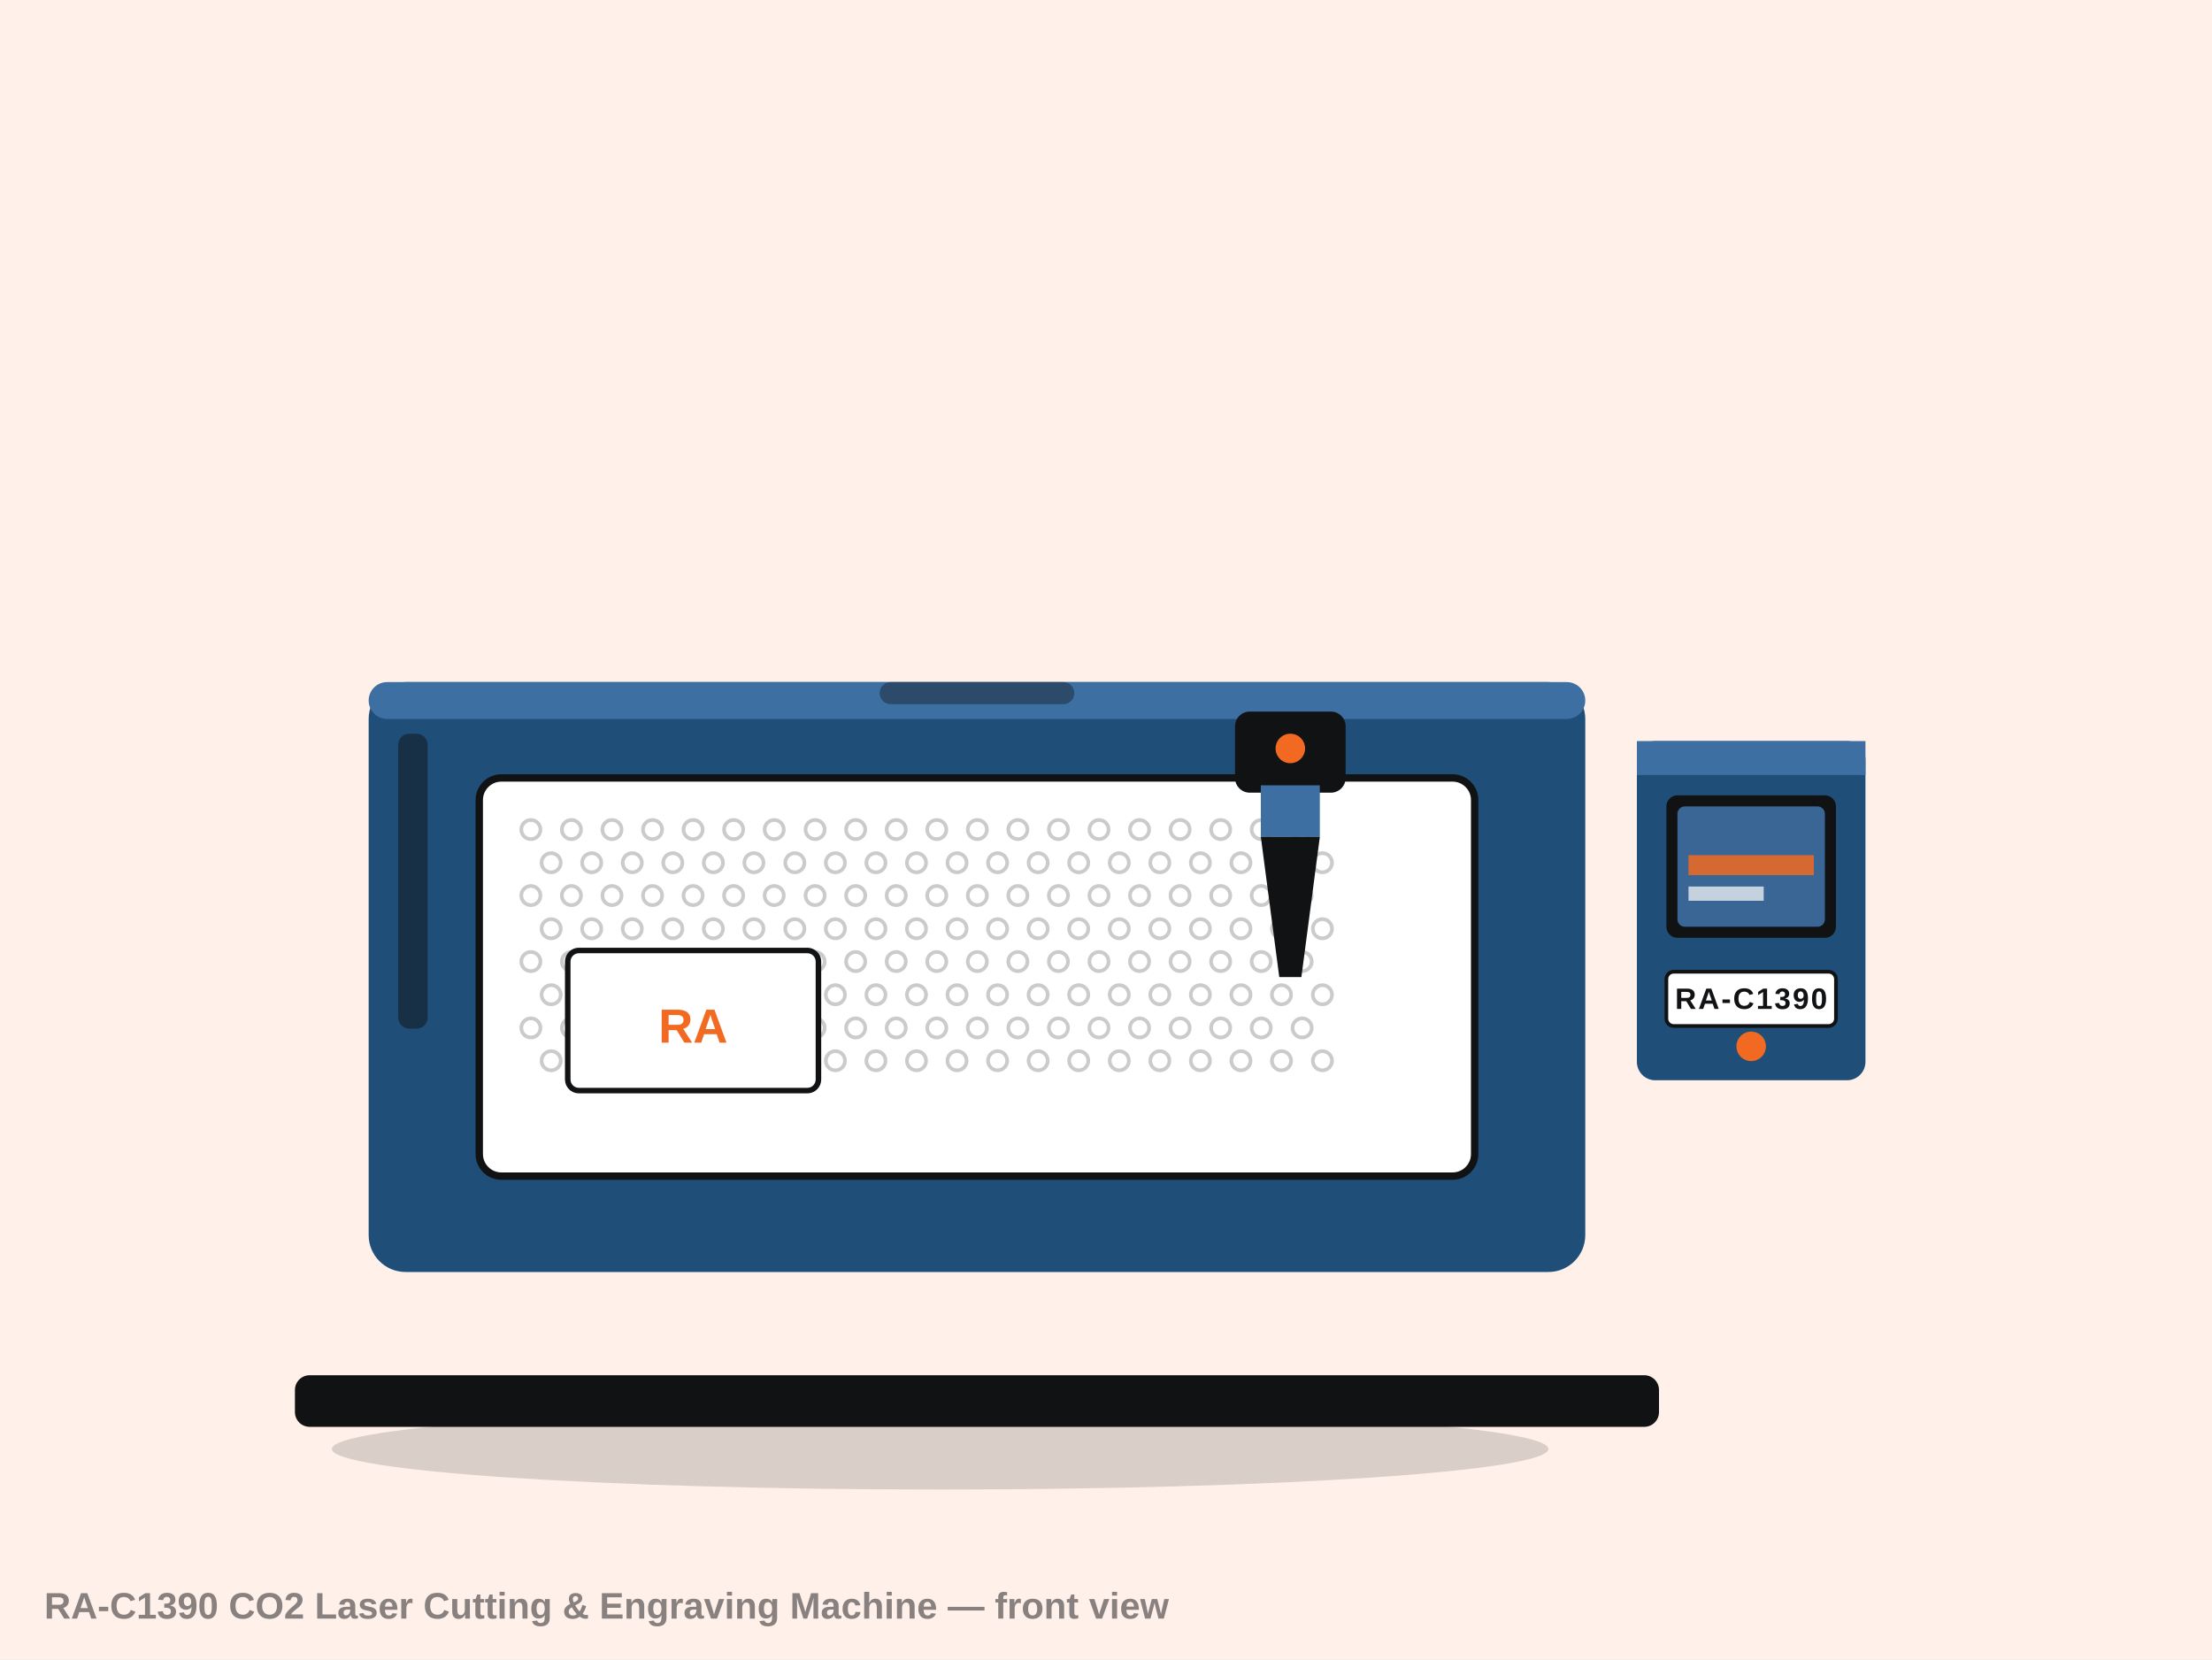
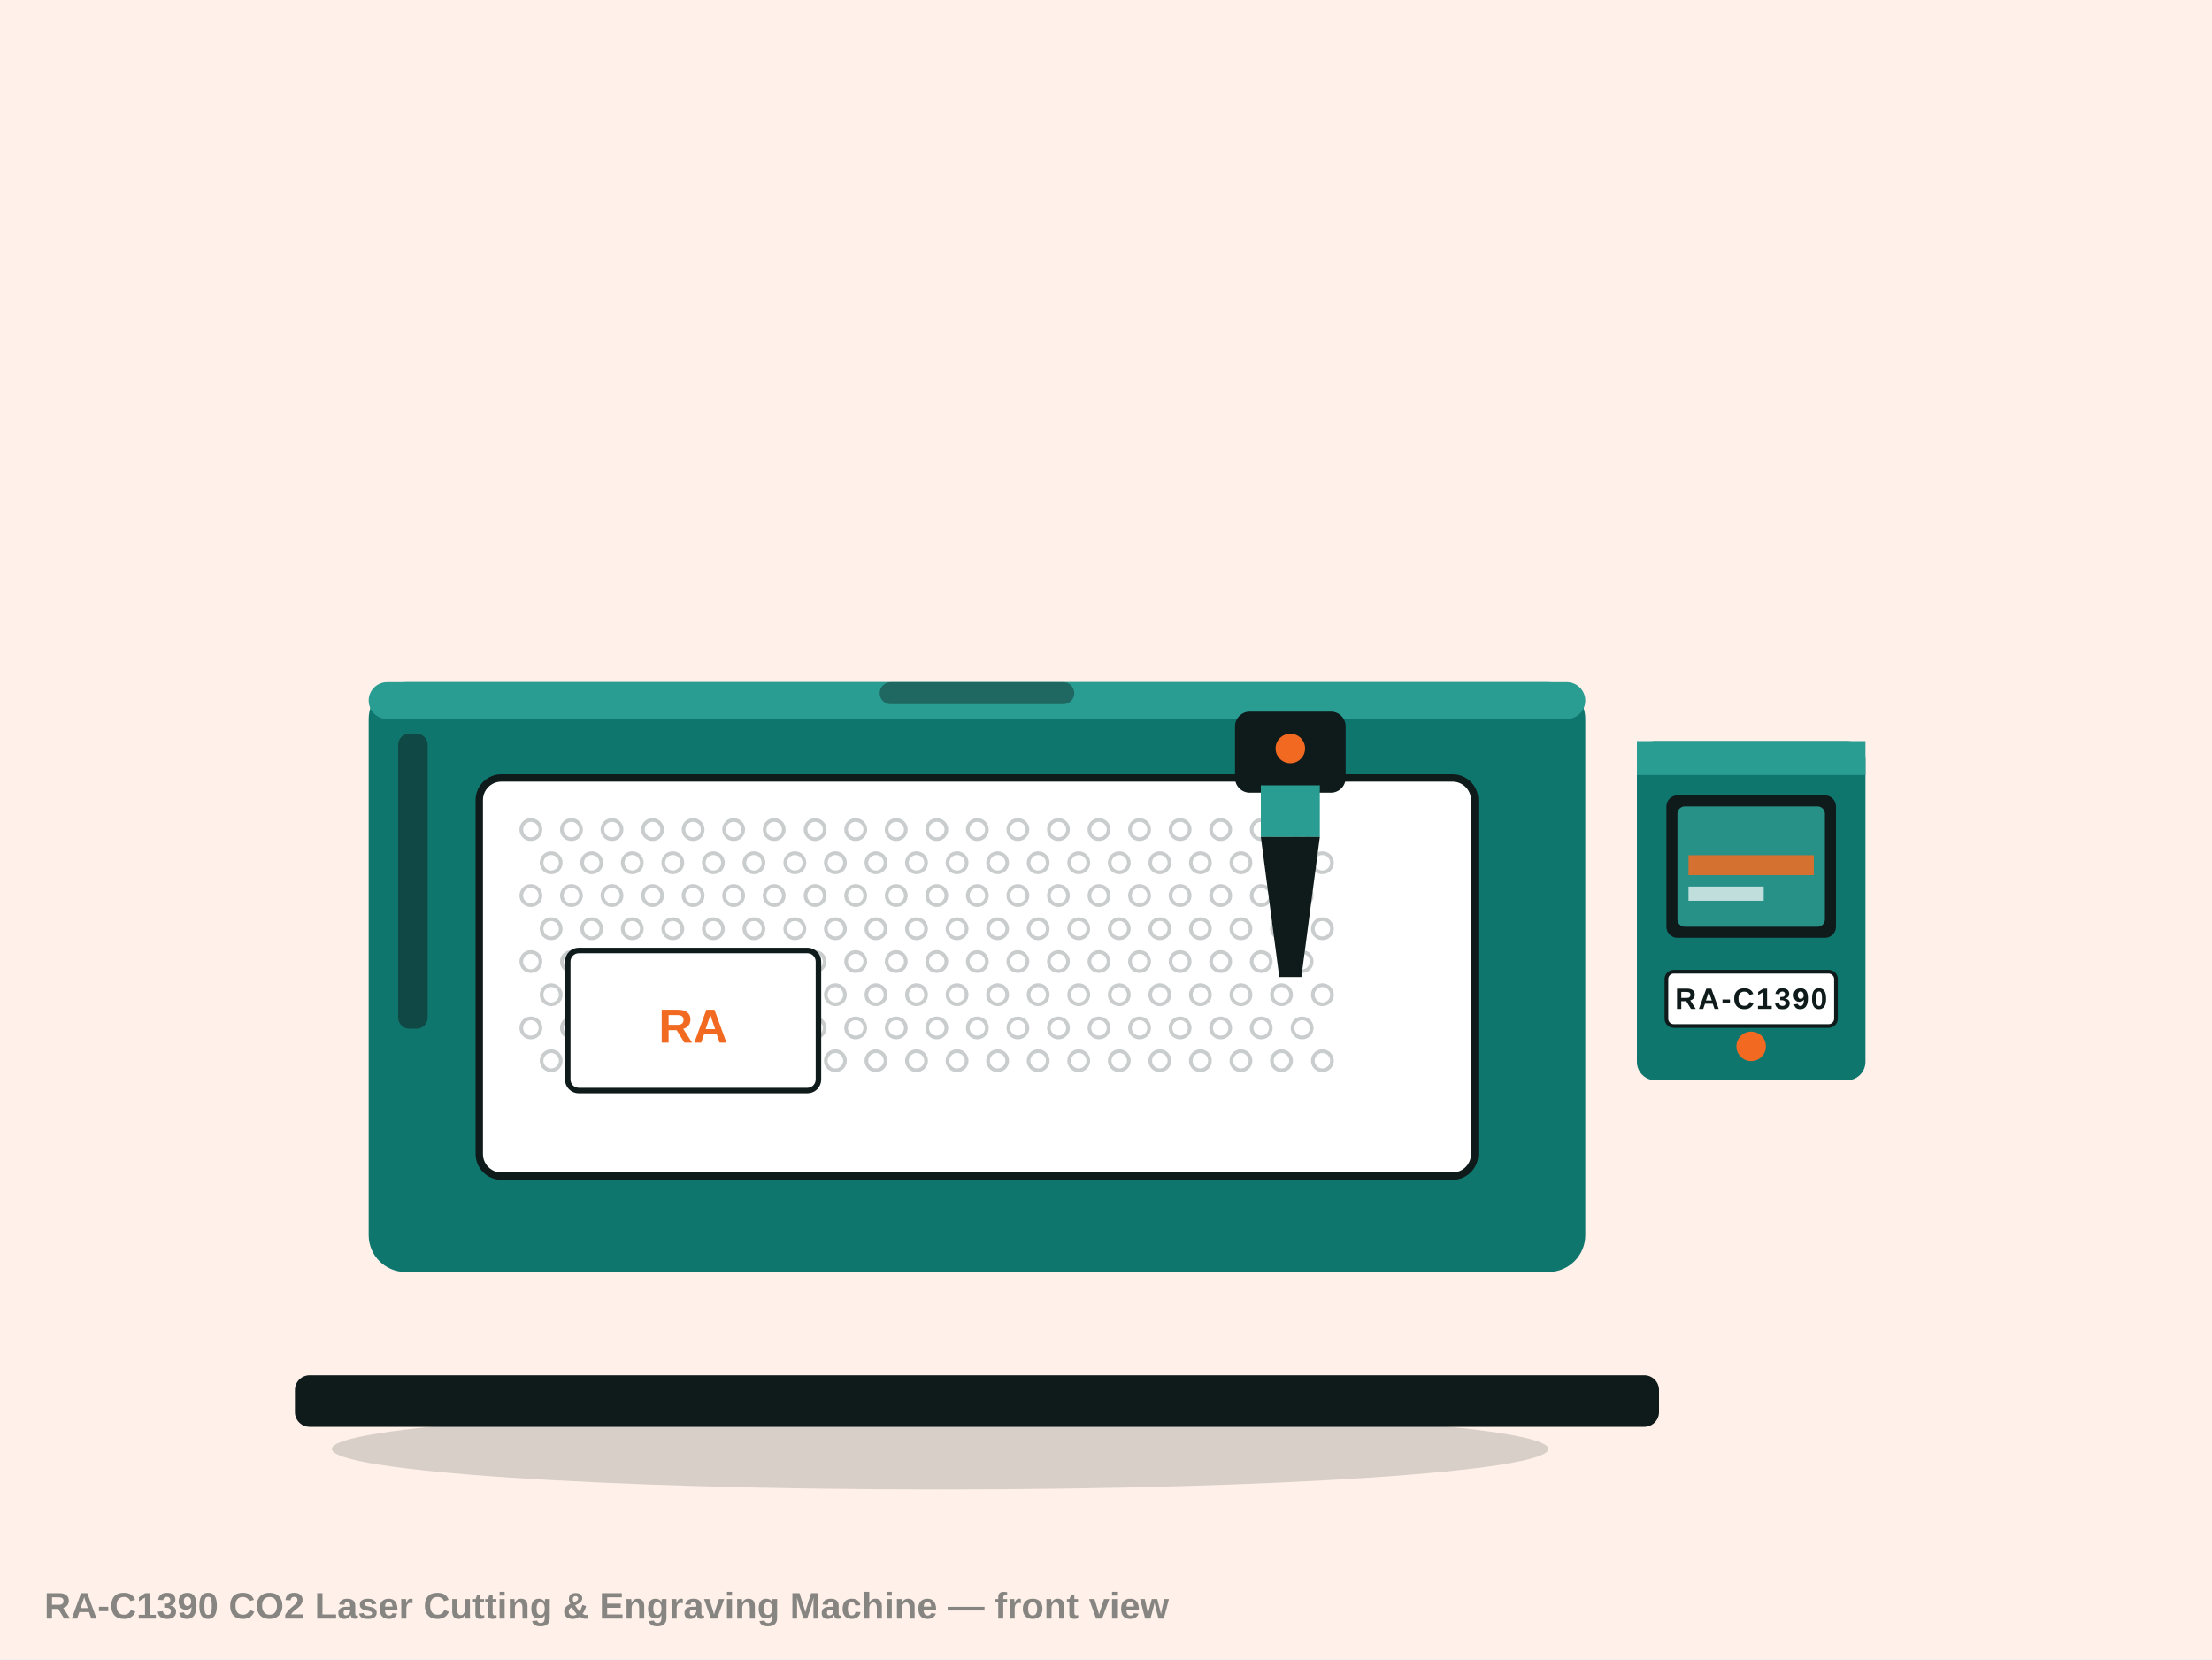
<svg xmlns="http://www.w3.org/2000/svg" width="1200" height="900" viewBox="0 0 1200 900">
  <rect width="1200" height="900" fill="#FFF1EA" />
  <g transform="translate(40.0 230.0) scale(2)">
    <g>
      <g>
-         <ellipse cx="235" cy="278" rx="165" ry="11" fill="#111214" opacity="0.16" />
-         <rect x="60" y="258" width="370" height="14" rx="4" fill="#111214" />
-         <rect x="92" y="272" width="16" height="0" fill="#111214" />
-         <rect x="382" y="272" width="16" height="0" fill="#111214" />
-         <rect x="80" y="70" width="330" height="160" rx="10" fill="#1F4E79" />
-         <rect x="80" y="70" width="330" height="10" rx="5" fill="#3D6FA3" />
-         <rect x="218.6" y="70" width="52.8" height="6" rx="3" fill="#111214" opacity="0.4" />
-         <rect x="110" y="96" width="270" height="108" rx="6" fill="#FFFFFF" stroke="#111214" stroke-width="2" />
-         <circle cx="124.0" cy="110.0" r="2.6" fill="none" stroke="#111214" stroke-width="1" opacity="0.22" />
-         <circle cx="135.0" cy="110.0" r="2.6" fill="none" stroke="#111214" stroke-width="1" opacity="0.22" />
-         <circle cx="146.0" cy="110.0" r="2.6" fill="none" stroke="#111214" stroke-width="1" opacity="0.22" />
-         <circle cx="157.0" cy="110.0" r="2.6" fill="none" stroke="#111214" stroke-width="1" opacity="0.22" />
-         <circle cx="168.0" cy="110.0" r="2.6" fill="none" stroke="#111214" stroke-width="1" opacity="0.22" />
-         <circle cx="179.0" cy="110.0" r="2.6" fill="none" stroke="#111214" stroke-width="1" opacity="0.22" />
-         <circle cx="190.0" cy="110.0" r="2.6" fill="none" stroke="#111214" stroke-width="1" opacity="0.22" />
-         <circle cx="201.1" cy="110.0" r="2.6" fill="none" stroke="#111214" stroke-width="1" opacity="0.22" />
-         <circle cx="212.1" cy="110.0" r="2.6" fill="none" stroke="#111214" stroke-width="1" opacity="0.22" />
-         <circle cx="223.1" cy="110.0" r="2.6" fill="none" stroke="#111214" stroke-width="1" opacity="0.22" />
-         <circle cx="234.1" cy="110.0" r="2.6" fill="none" stroke="#111214" stroke-width="1" opacity="0.22" />
-         <circle cx="245.1" cy="110.0" r="2.6" fill="none" stroke="#111214" stroke-width="1" opacity="0.22" />
-         <circle cx="256.1" cy="110.0" r="2.6" fill="none" stroke="#111214" stroke-width="1" opacity="0.22" />
-         <circle cx="267.1" cy="110.0" r="2.6" fill="none" stroke="#111214" stroke-width="1" opacity="0.22" />
-         <circle cx="278.1" cy="110.0" r="2.6" fill="none" stroke="#111214" stroke-width="1" opacity="0.22" />
-         <circle cx="289.1" cy="110.0" r="2.6" fill="none" stroke="#111214" stroke-width="1" opacity="0.22" />
-         <circle cx="300.1" cy="110.0" r="2.6" fill="none" stroke="#111214" stroke-width="1" opacity="0.22" />
-         <circle cx="311.1" cy="110.0" r="2.6" fill="none" stroke="#111214" stroke-width="1" opacity="0.22" />
-         <circle cx="322.1" cy="110.0" r="2.6" fill="none" stroke="#111214" stroke-width="1" opacity="0.22" />
-         <circle cx="333.2" cy="110.0" r="2.6" fill="none" stroke="#111214" stroke-width="1" opacity="0.22" />
-         <circle cx="129.5" cy="119.0" r="2.6" fill="none" stroke="#111214" stroke-width="1" opacity="0.22" />
-         <circle cx="140.5" cy="119.0" r="2.6" fill="none" stroke="#111214" stroke-width="1" opacity="0.22" />
-         <circle cx="151.5" cy="119.0" r="2.6" fill="none" stroke="#111214" stroke-width="1" opacity="0.22" />
-         <circle cx="162.5" cy="119.0" r="2.6" fill="none" stroke="#111214" stroke-width="1" opacity="0.22" />
-         <circle cx="173.5" cy="119.0" r="2.6" fill="none" stroke="#111214" stroke-width="1" opacity="0.22" />
-         <circle cx="184.5" cy="119.0" r="2.6" fill="none" stroke="#111214" stroke-width="1" opacity="0.22" />
-         <circle cx="195.6" cy="119.0" r="2.6" fill="none" stroke="#111214" stroke-width="1" opacity="0.22" />
-         <circle cx="206.6" cy="119.0" r="2.6" fill="none" stroke="#111214" stroke-width="1" opacity="0.22" />
-         <circle cx="217.6" cy="119.0" r="2.6" fill="none" stroke="#111214" stroke-width="1" opacity="0.22" />
-         <circle cx="228.6" cy="119.0" r="2.6" fill="none" stroke="#111214" stroke-width="1" opacity="0.22" />
-         <circle cx="239.6" cy="119.0" r="2.6" fill="none" stroke="#111214" stroke-width="1" opacity="0.22" />
-         <circle cx="250.6" cy="119.0" r="2.6" fill="none" stroke="#111214" stroke-width="1" opacity="0.22" />
-         <circle cx="261.6" cy="119.0" r="2.6" fill="none" stroke="#111214" stroke-width="1" opacity="0.22" />
-         <circle cx="272.6" cy="119.0" r="2.6" fill="none" stroke="#111214" stroke-width="1" opacity="0.22" />
-         <circle cx="283.6" cy="119.0" r="2.6" fill="none" stroke="#111214" stroke-width="1" opacity="0.22" />
-         <circle cx="294.6" cy="119.0" r="2.6" fill="none" stroke="#111214" stroke-width="1" opacity="0.22" />
-         <circle cx="305.6" cy="119.0" r="2.6" fill="none" stroke="#111214" stroke-width="1" opacity="0.22" />
-         <circle cx="316.6" cy="119.0" r="2.6" fill="none" stroke="#111214" stroke-width="1" opacity="0.22" />
-         <circle cx="327.6" cy="119.0" r="2.6" fill="none" stroke="#111214" stroke-width="1" opacity="0.22" />
-         <circle cx="338.7" cy="119.0" r="2.6" fill="none" stroke="#111214" stroke-width="1" opacity="0.22" />
-         <circle cx="124.0" cy="127.9" r="2.6" fill="none" stroke="#111214" stroke-width="1" opacity="0.22" />
-         <circle cx="135.0" cy="127.9" r="2.6" fill="none" stroke="#111214" stroke-width="1" opacity="0.22" />
-         <circle cx="146.0" cy="127.9" r="2.6" fill="none" stroke="#111214" stroke-width="1" opacity="0.22" />
-         <circle cx="157.0" cy="127.9" r="2.6" fill="none" stroke="#111214" stroke-width="1" opacity="0.22" />
-         <circle cx="168.0" cy="127.9" r="2.6" fill="none" stroke="#111214" stroke-width="1" opacity="0.22" />
-         <circle cx="179.0" cy="127.9" r="2.6" fill="none" stroke="#111214" stroke-width="1" opacity="0.22" />
-         <circle cx="190.0" cy="127.9" r="2.6" fill="none" stroke="#111214" stroke-width="1" opacity="0.22" />
-         <circle cx="201.1" cy="127.9" r="2.6" fill="none" stroke="#111214" stroke-width="1" opacity="0.22" />
-         <circle cx="212.1" cy="127.9" r="2.6" fill="none" stroke="#111214" stroke-width="1" opacity="0.22" />
-         <circle cx="223.1" cy="127.9" r="2.6" fill="none" stroke="#111214" stroke-width="1" opacity="0.22" />
-         <circle cx="234.1" cy="127.9" r="2.6" fill="none" stroke="#111214" stroke-width="1" opacity="0.22" />
-         <circle cx="245.1" cy="127.9" r="2.6" fill="none" stroke="#111214" stroke-width="1" opacity="0.22" />
-         <circle cx="256.1" cy="127.9" r="2.6" fill="none" stroke="#111214" stroke-width="1" opacity="0.22" />
-         <circle cx="267.1" cy="127.9" r="2.6" fill="none" stroke="#111214" stroke-width="1" opacity="0.22" />
-         <circle cx="278.1" cy="127.9" r="2.6" fill="none" stroke="#111214" stroke-width="1" opacity="0.22" />
-         <circle cx="289.1" cy="127.9" r="2.6" fill="none" stroke="#111214" stroke-width="1" opacity="0.22" />
-         <circle cx="300.1" cy="127.9" r="2.6" fill="none" stroke="#111214" stroke-width="1" opacity="0.22" />
-         <circle cx="311.1" cy="127.9" r="2.6" fill="none" stroke="#111214" stroke-width="1" opacity="0.22" />
-         <circle cx="322.1" cy="127.9" r="2.6" fill="none" stroke="#111214" stroke-width="1" opacity="0.22" />
-         <circle cx="333.2" cy="127.9" r="2.6" fill="none" stroke="#111214" stroke-width="1" opacity="0.22" />
-         <circle cx="129.5" cy="136.9" r="2.6" fill="none" stroke="#111214" stroke-width="1" opacity="0.22" />
-         <circle cx="140.5" cy="136.9" r="2.6" fill="none" stroke="#111214" stroke-width="1" opacity="0.22" />
-         <circle cx="151.5" cy="136.9" r="2.6" fill="none" stroke="#111214" stroke-width="1" opacity="0.22" />
-         <circle cx="162.5" cy="136.9" r="2.6" fill="none" stroke="#111214" stroke-width="1" opacity="0.22" />
-         <circle cx="173.5" cy="136.9" r="2.6" fill="none" stroke="#111214" stroke-width="1" opacity="0.22" />
-         <circle cx="184.5" cy="136.9" r="2.6" fill="none" stroke="#111214" stroke-width="1" opacity="0.22" />
-         <circle cx="195.6" cy="136.9" r="2.6" fill="none" stroke="#111214" stroke-width="1" opacity="0.22" />
-         <circle cx="206.6" cy="136.9" r="2.6" fill="none" stroke="#111214" stroke-width="1" opacity="0.22" />
-         <circle cx="217.6" cy="136.9" r="2.6" fill="none" stroke="#111214" stroke-width="1" opacity="0.22" />
-         <circle cx="228.6" cy="136.9" r="2.6" fill="none" stroke="#111214" stroke-width="1" opacity="0.22" />
-         <circle cx="239.6" cy="136.9" r="2.6" fill="none" stroke="#111214" stroke-width="1" opacity="0.22" />
-         <circle cx="250.6" cy="136.9" r="2.6" fill="none" stroke="#111214" stroke-width="1" opacity="0.22" />
-         <circle cx="261.6" cy="136.9" r="2.6" fill="none" stroke="#111214" stroke-width="1" opacity="0.22" />
-         <circle cx="272.6" cy="136.9" r="2.6" fill="none" stroke="#111214" stroke-width="1" opacity="0.22" />
-         <circle cx="283.6" cy="136.9" r="2.6" fill="none" stroke="#111214" stroke-width="1" opacity="0.22" />
-         <circle cx="294.6" cy="136.9" r="2.6" fill="none" stroke="#111214" stroke-width="1" opacity="0.22" />
-         <circle cx="305.6" cy="136.9" r="2.6" fill="none" stroke="#111214" stroke-width="1" opacity="0.22" />
-         <circle cx="316.6" cy="136.9" r="2.6" fill="none" stroke="#111214" stroke-width="1" opacity="0.22" />
-         <circle cx="327.6" cy="136.9" r="2.6" fill="none" stroke="#111214" stroke-width="1" opacity="0.22" />
-         <circle cx="338.7" cy="136.9" r="2.6" fill="none" stroke="#111214" stroke-width="1" opacity="0.22" />
-         <circle cx="124.0" cy="145.8" r="2.6" fill="none" stroke="#111214" stroke-width="1" opacity="0.22" />
-         <circle cx="135.0" cy="145.8" r="2.6" fill="none" stroke="#111214" stroke-width="1" opacity="0.22" />
-         <circle cx="146.0" cy="145.8" r="2.6" fill="none" stroke="#111214" stroke-width="1" opacity="0.22" />
-         <circle cx="157.0" cy="145.8" r="2.6" fill="none" stroke="#111214" stroke-width="1" opacity="0.22" />
-         <circle cx="168.0" cy="145.8" r="2.6" fill="none" stroke="#111214" stroke-width="1" opacity="0.22" />
-         <circle cx="179.0" cy="145.8" r="2.6" fill="none" stroke="#111214" stroke-width="1" opacity="0.22" />
-         <circle cx="190.0" cy="145.8" r="2.6" fill="none" stroke="#111214" stroke-width="1" opacity="0.22" />
-         <circle cx="201.1" cy="145.8" r="2.6" fill="none" stroke="#111214" stroke-width="1" opacity="0.22" />
-         <circle cx="212.1" cy="145.8" r="2.6" fill="none" stroke="#111214" stroke-width="1" opacity="0.22" />
-         <circle cx="223.1" cy="145.8" r="2.6" fill="none" stroke="#111214" stroke-width="1" opacity="0.22" />
-         <circle cx="234.1" cy="145.8" r="2.6" fill="none" stroke="#111214" stroke-width="1" opacity="0.22" />
-         <circle cx="245.1" cy="145.8" r="2.6" fill="none" stroke="#111214" stroke-width="1" opacity="0.22" />
-         <circle cx="256.1" cy="145.8" r="2.6" fill="none" stroke="#111214" stroke-width="1" opacity="0.22" />
-         <circle cx="267.1" cy="145.8" r="2.6" fill="none" stroke="#111214" stroke-width="1" opacity="0.22" />
-         <circle cx="278.1" cy="145.8" r="2.6" fill="none" stroke="#111214" stroke-width="1" opacity="0.22" />
-         <circle cx="289.1" cy="145.8" r="2.6" fill="none" stroke="#111214" stroke-width="1" opacity="0.22" />
-         <circle cx="300.1" cy="145.8" r="2.6" fill="none" stroke="#111214" stroke-width="1" opacity="0.22" />
-         <circle cx="311.1" cy="145.8" r="2.6" fill="none" stroke="#111214" stroke-width="1" opacity="0.22" />
-         <circle cx="322.1" cy="145.8" r="2.6" fill="none" stroke="#111214" stroke-width="1" opacity="0.22" />
-         <circle cx="333.2" cy="145.8" r="2.6" fill="none" stroke="#111214" stroke-width="1" opacity="0.22" />
-         <circle cx="129.5" cy="154.8" r="2.6" fill="none" stroke="#111214" stroke-width="1" opacity="0.22" />
-         <circle cx="140.5" cy="154.8" r="2.6" fill="none" stroke="#111214" stroke-width="1" opacity="0.22" />
-         <circle cx="151.5" cy="154.8" r="2.6" fill="none" stroke="#111214" stroke-width="1" opacity="0.22" />
-         <circle cx="162.5" cy="154.8" r="2.6" fill="none" stroke="#111214" stroke-width="1" opacity="0.22" />
-         <circle cx="173.5" cy="154.8" r="2.6" fill="none" stroke="#111214" stroke-width="1" opacity="0.22" />
-         <circle cx="184.5" cy="154.8" r="2.6" fill="none" stroke="#111214" stroke-width="1" opacity="0.22" />
-         <circle cx="195.6" cy="154.8" r="2.6" fill="none" stroke="#111214" stroke-width="1" opacity="0.22" />
-         <circle cx="206.6" cy="154.8" r="2.6" fill="none" stroke="#111214" stroke-width="1" opacity="0.22" />
-         <circle cx="217.6" cy="154.8" r="2.6" fill="none" stroke="#111214" stroke-width="1" opacity="0.22" />
-         <circle cx="228.6" cy="154.8" r="2.6" fill="none" stroke="#111214" stroke-width="1" opacity="0.22" />
-         <circle cx="239.6" cy="154.8" r="2.6" fill="none" stroke="#111214" stroke-width="1" opacity="0.22" />
-         <circle cx="250.6" cy="154.8" r="2.6" fill="none" stroke="#111214" stroke-width="1" opacity="0.22" />
-         <circle cx="261.6" cy="154.8" r="2.6" fill="none" stroke="#111214" stroke-width="1" opacity="0.22" />
-         <circle cx="272.6" cy="154.8" r="2.6" fill="none" stroke="#111214" stroke-width="1" opacity="0.22" />
-         <circle cx="283.6" cy="154.8" r="2.6" fill="none" stroke="#111214" stroke-width="1" opacity="0.22" />
-         <circle cx="294.6" cy="154.8" r="2.6" fill="none" stroke="#111214" stroke-width="1" opacity="0.22" />
-         <circle cx="305.6" cy="154.8" r="2.6" fill="none" stroke="#111214" stroke-width="1" opacity="0.22" />
-         <circle cx="316.6" cy="154.8" r="2.6" fill="none" stroke="#111214" stroke-width="1" opacity="0.22" />
-         <circle cx="327.6" cy="154.8" r="2.6" fill="none" stroke="#111214" stroke-width="1" opacity="0.22" />
-         <circle cx="338.7" cy="154.8" r="2.6" fill="none" stroke="#111214" stroke-width="1" opacity="0.22" />
-         <circle cx="124.0" cy="163.8" r="2.6" fill="none" stroke="#111214" stroke-width="1" opacity="0.22" />
-         <circle cx="135.0" cy="163.8" r="2.6" fill="none" stroke="#111214" stroke-width="1" opacity="0.22" />
-         <circle cx="146.0" cy="163.8" r="2.6" fill="none" stroke="#111214" stroke-width="1" opacity="0.22" />
-         <circle cx="157.0" cy="163.8" r="2.6" fill="none" stroke="#111214" stroke-width="1" opacity="0.22" />
-         <circle cx="168.0" cy="163.8" r="2.6" fill="none" stroke="#111214" stroke-width="1" opacity="0.22" />
-         <circle cx="179.0" cy="163.8" r="2.6" fill="none" stroke="#111214" stroke-width="1" opacity="0.22" />
-         <circle cx="190.0" cy="163.8" r="2.6" fill="none" stroke="#111214" stroke-width="1" opacity="0.22" />
-         <circle cx="201.1" cy="163.8" r="2.6" fill="none" stroke="#111214" stroke-width="1" opacity="0.22" />
-         <circle cx="212.1" cy="163.8" r="2.6" fill="none" stroke="#111214" stroke-width="1" opacity="0.22" />
-         <circle cx="223.1" cy="163.8" r="2.6" fill="none" stroke="#111214" stroke-width="1" opacity="0.22" />
-         <circle cx="234.1" cy="163.8" r="2.6" fill="none" stroke="#111214" stroke-width="1" opacity="0.22" />
-         <circle cx="245.1" cy="163.8" r="2.6" fill="none" stroke="#111214" stroke-width="1" opacity="0.22" />
-         <circle cx="256.1" cy="163.8" r="2.6" fill="none" stroke="#111214" stroke-width="1" opacity="0.22" />
-         <circle cx="267.1" cy="163.8" r="2.6" fill="none" stroke="#111214" stroke-width="1" opacity="0.22" />
-         <circle cx="278.1" cy="163.8" r="2.6" fill="none" stroke="#111214" stroke-width="1" opacity="0.22" />
-         <circle cx="289.1" cy="163.8" r="2.6" fill="none" stroke="#111214" stroke-width="1" opacity="0.22" />
-         <circle cx="300.1" cy="163.8" r="2.6" fill="none" stroke="#111214" stroke-width="1" opacity="0.22" />
-         <circle cx="311.1" cy="163.8" r="2.6" fill="none" stroke="#111214" stroke-width="1" opacity="0.22" />
-         <circle cx="322.1" cy="163.8" r="2.6" fill="none" stroke="#111214" stroke-width="1" opacity="0.22" />
-         <circle cx="333.2" cy="163.8" r="2.6" fill="none" stroke="#111214" stroke-width="1" opacity="0.22" />
-         <circle cx="129.5" cy="172.7" r="2.6" fill="none" stroke="#111214" stroke-width="1" opacity="0.22" />
-         <circle cx="140.5" cy="172.7" r="2.6" fill="none" stroke="#111214" stroke-width="1" opacity="0.22" />
-         <circle cx="151.5" cy="172.7" r="2.6" fill="none" stroke="#111214" stroke-width="1" opacity="0.22" />
-         <circle cx="162.5" cy="172.7" r="2.6" fill="none" stroke="#111214" stroke-width="1" opacity="0.22" />
-         <circle cx="173.5" cy="172.7" r="2.6" fill="none" stroke="#111214" stroke-width="1" opacity="0.22" />
-         <circle cx="184.5" cy="172.7" r="2.6" fill="none" stroke="#111214" stroke-width="1" opacity="0.22" />
-         <circle cx="195.6" cy="172.7" r="2.6" fill="none" stroke="#111214" stroke-width="1" opacity="0.22" />
-         <circle cx="206.6" cy="172.7" r="2.6" fill="none" stroke="#111214" stroke-width="1" opacity="0.22" />
-         <circle cx="217.6" cy="172.7" r="2.6" fill="none" stroke="#111214" stroke-width="1" opacity="0.22" />
-         <circle cx="228.6" cy="172.7" r="2.6" fill="none" stroke="#111214" stroke-width="1" opacity="0.22" />
-         <circle cx="239.6" cy="172.7" r="2.6" fill="none" stroke="#111214" stroke-width="1" opacity="0.22" />
-         <circle cx="250.6" cy="172.7" r="2.6" fill="none" stroke="#111214" stroke-width="1" opacity="0.22" />
-         <circle cx="261.6" cy="172.7" r="2.6" fill="none" stroke="#111214" stroke-width="1" opacity="0.22" />
-         <circle cx="272.6" cy="172.7" r="2.6" fill="none" stroke="#111214" stroke-width="1" opacity="0.22" />
-         <circle cx="283.6" cy="172.7" r="2.6" fill="none" stroke="#111214" stroke-width="1" opacity="0.22" />
-         <circle cx="294.6" cy="172.7" r="2.6" fill="none" stroke="#111214" stroke-width="1" opacity="0.22" />
-         <circle cx="305.6" cy="172.7" r="2.6" fill="none" stroke="#111214" stroke-width="1" opacity="0.22" />
-         <circle cx="316.6" cy="172.7" r="2.6" fill="none" stroke="#111214" stroke-width="1" opacity="0.22" />
-         <circle cx="327.6" cy="172.7" r="2.6" fill="none" stroke="#111214" stroke-width="1" opacity="0.22" />
-         <circle cx="338.7" cy="172.7" r="2.6" fill="none" stroke="#111214" stroke-width="1" opacity="0.22" />
+         <ellipse cx="235" cy="278" rx="165" ry="11" fill="#0F1A1A" opacity="0.16" />
+         <rect x="60" y="258" width="370" height="14" rx="4" fill="#0F1A1A" />
+         <rect x="92" y="272" width="16" height="0" fill="#0F1A1A" />
+         <rect x="382" y="272" width="16" height="0" fill="#0F1A1A" />
+         <rect x="80" y="70" width="330" height="160" rx="10" fill="#0F766E" />
+         <rect x="80" y="70" width="330" height="10" rx="5" fill="#2A9D93" />
+         <rect x="218.6" y="70" width="52.8" height="6" rx="3" fill="#0F1A1A" opacity="0.4" />
+         <rect x="110" y="96" width="270" height="108" rx="6" fill="#FFFFFF" stroke="#0F1A1A" stroke-width="2" />
+         <circle cx="124.0" cy="110.0" r="2.6" fill="none" stroke="#0F1A1A" stroke-width="1" opacity="0.22" />
+         <circle cx="135.0" cy="110.0" r="2.6" fill="none" stroke="#0F1A1A" stroke-width="1" opacity="0.22" />
+         <circle cx="146.0" cy="110.0" r="2.6" fill="none" stroke="#0F1A1A" stroke-width="1" opacity="0.22" />
+         <circle cx="157.0" cy="110.0" r="2.6" fill="none" stroke="#0F1A1A" stroke-width="1" opacity="0.22" />
+         <circle cx="168.0" cy="110.0" r="2.6" fill="none" stroke="#0F1A1A" stroke-width="1" opacity="0.22" />
+         <circle cx="179.0" cy="110.0" r="2.6" fill="none" stroke="#0F1A1A" stroke-width="1" opacity="0.22" />
+         <circle cx="190.0" cy="110.0" r="2.6" fill="none" stroke="#0F1A1A" stroke-width="1" opacity="0.22" />
+         <circle cx="201.1" cy="110.0" r="2.6" fill="none" stroke="#0F1A1A" stroke-width="1" opacity="0.22" />
+         <circle cx="212.1" cy="110.0" r="2.6" fill="none" stroke="#0F1A1A" stroke-width="1" opacity="0.22" />
+         <circle cx="223.1" cy="110.0" r="2.6" fill="none" stroke="#0F1A1A" stroke-width="1" opacity="0.22" />
+         <circle cx="234.1" cy="110.0" r="2.6" fill="none" stroke="#0F1A1A" stroke-width="1" opacity="0.22" />
+         <circle cx="245.1" cy="110.0" r="2.6" fill="none" stroke="#0F1A1A" stroke-width="1" opacity="0.22" />
+         <circle cx="256.1" cy="110.0" r="2.6" fill="none" stroke="#0F1A1A" stroke-width="1" opacity="0.22" />
+         <circle cx="267.1" cy="110.0" r="2.6" fill="none" stroke="#0F1A1A" stroke-width="1" opacity="0.22" />
+         <circle cx="278.1" cy="110.0" r="2.6" fill="none" stroke="#0F1A1A" stroke-width="1" opacity="0.22" />
+         <circle cx="289.1" cy="110.0" r="2.6" fill="none" stroke="#0F1A1A" stroke-width="1" opacity="0.22" />
+         <circle cx="300.1" cy="110.0" r="2.6" fill="none" stroke="#0F1A1A" stroke-width="1" opacity="0.22" />
+         <circle cx="311.1" cy="110.0" r="2.6" fill="none" stroke="#0F1A1A" stroke-width="1" opacity="0.22" />
+         <circle cx="322.1" cy="110.0" r="2.6" fill="none" stroke="#0F1A1A" stroke-width="1" opacity="0.22" />
+         <circle cx="333.2" cy="110.0" r="2.6" fill="none" stroke="#0F1A1A" stroke-width="1" opacity="0.22" />
+         <circle cx="129.5" cy="119.0" r="2.6" fill="none" stroke="#0F1A1A" stroke-width="1" opacity="0.22" />
+         <circle cx="140.5" cy="119.0" r="2.6" fill="none" stroke="#0F1A1A" stroke-width="1" opacity="0.22" />
+         <circle cx="151.5" cy="119.0" r="2.6" fill="none" stroke="#0F1A1A" stroke-width="1" opacity="0.22" />
+         <circle cx="162.5" cy="119.0" r="2.6" fill="none" stroke="#0F1A1A" stroke-width="1" opacity="0.22" />
+         <circle cx="173.5" cy="119.0" r="2.6" fill="none" stroke="#0F1A1A" stroke-width="1" opacity="0.22" />
+         <circle cx="184.5" cy="119.0" r="2.6" fill="none" stroke="#0F1A1A" stroke-width="1" opacity="0.22" />
+         <circle cx="195.6" cy="119.0" r="2.6" fill="none" stroke="#0F1A1A" stroke-width="1" opacity="0.22" />
+         <circle cx="206.6" cy="119.0" r="2.6" fill="none" stroke="#0F1A1A" stroke-width="1" opacity="0.22" />
+         <circle cx="217.6" cy="119.0" r="2.6" fill="none" stroke="#0F1A1A" stroke-width="1" opacity="0.22" />
+         <circle cx="228.6" cy="119.0" r="2.6" fill="none" stroke="#0F1A1A" stroke-width="1" opacity="0.22" />
+         <circle cx="239.6" cy="119.0" r="2.6" fill="none" stroke="#0F1A1A" stroke-width="1" opacity="0.22" />
+         <circle cx="250.6" cy="119.0" r="2.6" fill="none" stroke="#0F1A1A" stroke-width="1" opacity="0.22" />
+         <circle cx="261.6" cy="119.0" r="2.6" fill="none" stroke="#0F1A1A" stroke-width="1" opacity="0.22" />
+         <circle cx="272.6" cy="119.0" r="2.6" fill="none" stroke="#0F1A1A" stroke-width="1" opacity="0.22" />
+         <circle cx="283.6" cy="119.0" r="2.6" fill="none" stroke="#0F1A1A" stroke-width="1" opacity="0.22" />
+         <circle cx="294.6" cy="119.0" r="2.6" fill="none" stroke="#0F1A1A" stroke-width="1" opacity="0.22" />
+         <circle cx="305.6" cy="119.0" r="2.6" fill="none" stroke="#0F1A1A" stroke-width="1" opacity="0.22" />
+         <circle cx="316.6" cy="119.0" r="2.6" fill="none" stroke="#0F1A1A" stroke-width="1" opacity="0.22" />
+         <circle cx="327.6" cy="119.0" r="2.6" fill="none" stroke="#0F1A1A" stroke-width="1" opacity="0.22" />
+         <circle cx="338.7" cy="119.0" r="2.6" fill="none" stroke="#0F1A1A" stroke-width="1" opacity="0.22" />
+         <circle cx="124.0" cy="127.9" r="2.6" fill="none" stroke="#0F1A1A" stroke-width="1" opacity="0.22" />
+         <circle cx="135.0" cy="127.9" r="2.6" fill="none" stroke="#0F1A1A" stroke-width="1" opacity="0.22" />
+         <circle cx="146.0" cy="127.9" r="2.6" fill="none" stroke="#0F1A1A" stroke-width="1" opacity="0.22" />
+         <circle cx="157.0" cy="127.9" r="2.6" fill="none" stroke="#0F1A1A" stroke-width="1" opacity="0.22" />
+         <circle cx="168.0" cy="127.9" r="2.6" fill="none" stroke="#0F1A1A" stroke-width="1" opacity="0.22" />
+         <circle cx="179.0" cy="127.9" r="2.6" fill="none" stroke="#0F1A1A" stroke-width="1" opacity="0.22" />
+         <circle cx="190.0" cy="127.9" r="2.6" fill="none" stroke="#0F1A1A" stroke-width="1" opacity="0.22" />
+         <circle cx="201.1" cy="127.9" r="2.6" fill="none" stroke="#0F1A1A" stroke-width="1" opacity="0.22" />
+         <circle cx="212.1" cy="127.9" r="2.6" fill="none" stroke="#0F1A1A" stroke-width="1" opacity="0.22" />
+         <circle cx="223.1" cy="127.9" r="2.6" fill="none" stroke="#0F1A1A" stroke-width="1" opacity="0.22" />
+         <circle cx="234.1" cy="127.9" r="2.6" fill="none" stroke="#0F1A1A" stroke-width="1" opacity="0.22" />
+         <circle cx="245.1" cy="127.9" r="2.6" fill="none" stroke="#0F1A1A" stroke-width="1" opacity="0.22" />
+         <circle cx="256.1" cy="127.9" r="2.6" fill="none" stroke="#0F1A1A" stroke-width="1" opacity="0.22" />
+         <circle cx="267.1" cy="127.9" r="2.6" fill="none" stroke="#0F1A1A" stroke-width="1" opacity="0.22" />
+         <circle cx="278.1" cy="127.9" r="2.6" fill="none" stroke="#0F1A1A" stroke-width="1" opacity="0.22" />
+         <circle cx="289.1" cy="127.9" r="2.6" fill="none" stroke="#0F1A1A" stroke-width="1" opacity="0.22" />
+         <circle cx="300.1" cy="127.9" r="2.6" fill="none" stroke="#0F1A1A" stroke-width="1" opacity="0.22" />
+         <circle cx="311.1" cy="127.9" r="2.6" fill="none" stroke="#0F1A1A" stroke-width="1" opacity="0.22" />
+         <circle cx="322.1" cy="127.9" r="2.6" fill="none" stroke="#0F1A1A" stroke-width="1" opacity="0.22" />
+         <circle cx="333.2" cy="127.9" r="2.6" fill="none" stroke="#0F1A1A" stroke-width="1" opacity="0.22" />
+         <circle cx="129.5" cy="136.9" r="2.6" fill="none" stroke="#0F1A1A" stroke-width="1" opacity="0.22" />
+         <circle cx="140.5" cy="136.9" r="2.6" fill="none" stroke="#0F1A1A" stroke-width="1" opacity="0.22" />
+         <circle cx="151.5" cy="136.9" r="2.6" fill="none" stroke="#0F1A1A" stroke-width="1" opacity="0.22" />
+         <circle cx="162.5" cy="136.9" r="2.6" fill="none" stroke="#0F1A1A" stroke-width="1" opacity="0.22" />
+         <circle cx="173.5" cy="136.9" r="2.6" fill="none" stroke="#0F1A1A" stroke-width="1" opacity="0.22" />
+         <circle cx="184.5" cy="136.9" r="2.6" fill="none" stroke="#0F1A1A" stroke-width="1" opacity="0.22" />
+         <circle cx="195.6" cy="136.9" r="2.6" fill="none" stroke="#0F1A1A" stroke-width="1" opacity="0.22" />
+         <circle cx="206.6" cy="136.9" r="2.6" fill="none" stroke="#0F1A1A" stroke-width="1" opacity="0.22" />
+         <circle cx="217.6" cy="136.9" r="2.6" fill="none" stroke="#0F1A1A" stroke-width="1" opacity="0.22" />
+         <circle cx="228.6" cy="136.9" r="2.6" fill="none" stroke="#0F1A1A" stroke-width="1" opacity="0.22" />
+         <circle cx="239.6" cy="136.9" r="2.6" fill="none" stroke="#0F1A1A" stroke-width="1" opacity="0.22" />
+         <circle cx="250.6" cy="136.9" r="2.6" fill="none" stroke="#0F1A1A" stroke-width="1" opacity="0.22" />
+         <circle cx="261.6" cy="136.9" r="2.6" fill="none" stroke="#0F1A1A" stroke-width="1" opacity="0.22" />
+         <circle cx="272.6" cy="136.9" r="2.6" fill="none" stroke="#0F1A1A" stroke-width="1" opacity="0.22" />
+         <circle cx="283.6" cy="136.9" r="2.6" fill="none" stroke="#0F1A1A" stroke-width="1" opacity="0.22" />
+         <circle cx="294.6" cy="136.9" r="2.6" fill="none" stroke="#0F1A1A" stroke-width="1" opacity="0.22" />
+         <circle cx="305.6" cy="136.9" r="2.6" fill="none" stroke="#0F1A1A" stroke-width="1" opacity="0.22" />
+         <circle cx="316.6" cy="136.9" r="2.6" fill="none" stroke="#0F1A1A" stroke-width="1" opacity="0.22" />
+         <circle cx="327.6" cy="136.9" r="2.6" fill="none" stroke="#0F1A1A" stroke-width="1" opacity="0.22" />
+         <circle cx="338.7" cy="136.9" r="2.6" fill="none" stroke="#0F1A1A" stroke-width="1" opacity="0.22" />
+         <circle cx="124.0" cy="145.8" r="2.6" fill="none" stroke="#0F1A1A" stroke-width="1" opacity="0.22" />
+         <circle cx="135.0" cy="145.8" r="2.6" fill="none" stroke="#0F1A1A" stroke-width="1" opacity="0.22" />
+         <circle cx="146.0" cy="145.8" r="2.6" fill="none" stroke="#0F1A1A" stroke-width="1" opacity="0.22" />
+         <circle cx="157.0" cy="145.8" r="2.6" fill="none" stroke="#0F1A1A" stroke-width="1" opacity="0.22" />
+         <circle cx="168.0" cy="145.8" r="2.6" fill="none" stroke="#0F1A1A" stroke-width="1" opacity="0.22" />
+         <circle cx="179.0" cy="145.8" r="2.6" fill="none" stroke="#0F1A1A" stroke-width="1" opacity="0.22" />
+         <circle cx="190.0" cy="145.8" r="2.6" fill="none" stroke="#0F1A1A" stroke-width="1" opacity="0.22" />
+         <circle cx="201.1" cy="145.8" r="2.6" fill="none" stroke="#0F1A1A" stroke-width="1" opacity="0.22" />
+         <circle cx="212.1" cy="145.8" r="2.6" fill="none" stroke="#0F1A1A" stroke-width="1" opacity="0.22" />
+         <circle cx="223.1" cy="145.8" r="2.6" fill="none" stroke="#0F1A1A" stroke-width="1" opacity="0.22" />
+         <circle cx="234.1" cy="145.8" r="2.6" fill="none" stroke="#0F1A1A" stroke-width="1" opacity="0.22" />
+         <circle cx="245.1" cy="145.8" r="2.6" fill="none" stroke="#0F1A1A" stroke-width="1" opacity="0.22" />
+         <circle cx="256.1" cy="145.8" r="2.6" fill="none" stroke="#0F1A1A" stroke-width="1" opacity="0.22" />
+         <circle cx="267.1" cy="145.8" r="2.6" fill="none" stroke="#0F1A1A" stroke-width="1" opacity="0.22" />
+         <circle cx="278.1" cy="145.8" r="2.6" fill="none" stroke="#0F1A1A" stroke-width="1" opacity="0.22" />
+         <circle cx="289.1" cy="145.8" r="2.6" fill="none" stroke="#0F1A1A" stroke-width="1" opacity="0.22" />
+         <circle cx="300.1" cy="145.8" r="2.6" fill="none" stroke="#0F1A1A" stroke-width="1" opacity="0.22" />
+         <circle cx="311.1" cy="145.8" r="2.6" fill="none" stroke="#0F1A1A" stroke-width="1" opacity="0.22" />
+         <circle cx="322.1" cy="145.8" r="2.6" fill="none" stroke="#0F1A1A" stroke-width="1" opacity="0.22" />
+         <circle cx="333.2" cy="145.8" r="2.6" fill="none" stroke="#0F1A1A" stroke-width="1" opacity="0.22" />
+         <circle cx="129.5" cy="154.8" r="2.6" fill="none" stroke="#0F1A1A" stroke-width="1" opacity="0.22" />
+         <circle cx="140.5" cy="154.8" r="2.6" fill="none" stroke="#0F1A1A" stroke-width="1" opacity="0.22" />
+         <circle cx="151.5" cy="154.8" r="2.6" fill="none" stroke="#0F1A1A" stroke-width="1" opacity="0.22" />
+         <circle cx="162.5" cy="154.8" r="2.6" fill="none" stroke="#0F1A1A" stroke-width="1" opacity="0.22" />
+         <circle cx="173.5" cy="154.8" r="2.6" fill="none" stroke="#0F1A1A" stroke-width="1" opacity="0.22" />
+         <circle cx="184.5" cy="154.8" r="2.6" fill="none" stroke="#0F1A1A" stroke-width="1" opacity="0.22" />
+         <circle cx="195.6" cy="154.8" r="2.6" fill="none" stroke="#0F1A1A" stroke-width="1" opacity="0.22" />
+         <circle cx="206.6" cy="154.8" r="2.6" fill="none" stroke="#0F1A1A" stroke-width="1" opacity="0.22" />
+         <circle cx="217.6" cy="154.8" r="2.6" fill="none" stroke="#0F1A1A" stroke-width="1" opacity="0.22" />
+         <circle cx="228.6" cy="154.8" r="2.6" fill="none" stroke="#0F1A1A" stroke-width="1" opacity="0.22" />
+         <circle cx="239.6" cy="154.8" r="2.6" fill="none" stroke="#0F1A1A" stroke-width="1" opacity="0.22" />
+         <circle cx="250.6" cy="154.8" r="2.6" fill="none" stroke="#0F1A1A" stroke-width="1" opacity="0.22" />
+         <circle cx="261.6" cy="154.8" r="2.6" fill="none" stroke="#0F1A1A" stroke-width="1" opacity="0.22" />
+         <circle cx="272.6" cy="154.8" r="2.6" fill="none" stroke="#0F1A1A" stroke-width="1" opacity="0.22" />
+         <circle cx="283.6" cy="154.8" r="2.6" fill="none" stroke="#0F1A1A" stroke-width="1" opacity="0.22" />
+         <circle cx="294.6" cy="154.8" r="2.6" fill="none" stroke="#0F1A1A" stroke-width="1" opacity="0.22" />
+         <circle cx="305.6" cy="154.8" r="2.6" fill="none" stroke="#0F1A1A" stroke-width="1" opacity="0.22" />
+         <circle cx="316.6" cy="154.8" r="2.6" fill="none" stroke="#0F1A1A" stroke-width="1" opacity="0.22" />
+         <circle cx="327.6" cy="154.8" r="2.6" fill="none" stroke="#0F1A1A" stroke-width="1" opacity="0.22" />
+         <circle cx="338.7" cy="154.8" r="2.6" fill="none" stroke="#0F1A1A" stroke-width="1" opacity="0.22" />
+         <circle cx="124.0" cy="163.8" r="2.6" fill="none" stroke="#0F1A1A" stroke-width="1" opacity="0.22" />
+         <circle cx="135.0" cy="163.8" r="2.6" fill="none" stroke="#0F1A1A" stroke-width="1" opacity="0.22" />
+         <circle cx="146.0" cy="163.8" r="2.6" fill="none" stroke="#0F1A1A" stroke-width="1" opacity="0.22" />
+         <circle cx="157.0" cy="163.8" r="2.6" fill="none" stroke="#0F1A1A" stroke-width="1" opacity="0.22" />
+         <circle cx="168.0" cy="163.8" r="2.6" fill="none" stroke="#0F1A1A" stroke-width="1" opacity="0.22" />
+         <circle cx="179.0" cy="163.8" r="2.6" fill="none" stroke="#0F1A1A" stroke-width="1" opacity="0.22" />
+         <circle cx="190.0" cy="163.8" r="2.6" fill="none" stroke="#0F1A1A" stroke-width="1" opacity="0.22" />
+         <circle cx="201.1" cy="163.8" r="2.6" fill="none" stroke="#0F1A1A" stroke-width="1" opacity="0.22" />
+         <circle cx="212.1" cy="163.8" r="2.6" fill="none" stroke="#0F1A1A" stroke-width="1" opacity="0.22" />
+         <circle cx="223.1" cy="163.8" r="2.6" fill="none" stroke="#0F1A1A" stroke-width="1" opacity="0.22" />
+         <circle cx="234.1" cy="163.8" r="2.6" fill="none" stroke="#0F1A1A" stroke-width="1" opacity="0.22" />
+         <circle cx="245.1" cy="163.8" r="2.6" fill="none" stroke="#0F1A1A" stroke-width="1" opacity="0.22" />
+         <circle cx="256.1" cy="163.8" r="2.6" fill="none" stroke="#0F1A1A" stroke-width="1" opacity="0.22" />
+         <circle cx="267.1" cy="163.8" r="2.6" fill="none" stroke="#0F1A1A" stroke-width="1" opacity="0.22" />
+         <circle cx="278.1" cy="163.8" r="2.6" fill="none" stroke="#0F1A1A" stroke-width="1" opacity="0.22" />
+         <circle cx="289.1" cy="163.8" r="2.6" fill="none" stroke="#0F1A1A" stroke-width="1" opacity="0.22" />
+         <circle cx="300.1" cy="163.8" r="2.6" fill="none" stroke="#0F1A1A" stroke-width="1" opacity="0.22" />
+         <circle cx="311.1" cy="163.8" r="2.6" fill="none" stroke="#0F1A1A" stroke-width="1" opacity="0.22" />
+         <circle cx="322.1" cy="163.8" r="2.6" fill="none" stroke="#0F1A1A" stroke-width="1" opacity="0.22" />
+         <circle cx="333.2" cy="163.8" r="2.6" fill="none" stroke="#0F1A1A" stroke-width="1" opacity="0.22" />
+         <circle cx="129.5" cy="172.7" r="2.6" fill="none" stroke="#0F1A1A" stroke-width="1" opacity="0.22" />
+         <circle cx="140.5" cy="172.7" r="2.6" fill="none" stroke="#0F1A1A" stroke-width="1" opacity="0.22" />
+         <circle cx="151.5" cy="172.7" r="2.6" fill="none" stroke="#0F1A1A" stroke-width="1" opacity="0.22" />
+         <circle cx="162.5" cy="172.7" r="2.6" fill="none" stroke="#0F1A1A" stroke-width="1" opacity="0.22" />
+         <circle cx="173.5" cy="172.7" r="2.6" fill="none" stroke="#0F1A1A" stroke-width="1" opacity="0.22" />
+         <circle cx="184.5" cy="172.7" r="2.6" fill="none" stroke="#0F1A1A" stroke-width="1" opacity="0.22" />
+         <circle cx="195.6" cy="172.7" r="2.6" fill="none" stroke="#0F1A1A" stroke-width="1" opacity="0.22" />
+         <circle cx="206.6" cy="172.7" r="2.6" fill="none" stroke="#0F1A1A" stroke-width="1" opacity="0.22" />
+         <circle cx="217.6" cy="172.7" r="2.6" fill="none" stroke="#0F1A1A" stroke-width="1" opacity="0.22" />
+         <circle cx="228.6" cy="172.7" r="2.6" fill="none" stroke="#0F1A1A" stroke-width="1" opacity="0.22" />
+         <circle cx="239.6" cy="172.7" r="2.6" fill="none" stroke="#0F1A1A" stroke-width="1" opacity="0.22" />
+         <circle cx="250.6" cy="172.7" r="2.6" fill="none" stroke="#0F1A1A" stroke-width="1" opacity="0.22" />
+         <circle cx="261.6" cy="172.7" r="2.6" fill="none" stroke="#0F1A1A" stroke-width="1" opacity="0.22" />
+         <circle cx="272.6" cy="172.7" r="2.6" fill="none" stroke="#0F1A1A" stroke-width="1" opacity="0.22" />
+         <circle cx="283.6" cy="172.7" r="2.6" fill="none" stroke="#0F1A1A" stroke-width="1" opacity="0.22" />
+         <circle cx="294.6" cy="172.7" r="2.6" fill="none" stroke="#0F1A1A" stroke-width="1" opacity="0.22" />
+         <circle cx="305.6" cy="172.7" r="2.6" fill="none" stroke="#0F1A1A" stroke-width="1" opacity="0.22" />
+         <circle cx="316.6" cy="172.7" r="2.6" fill="none" stroke="#0F1A1A" stroke-width="1" opacity="0.22" />
+         <circle cx="327.6" cy="172.7" r="2.6" fill="none" stroke="#0F1A1A" stroke-width="1" opacity="0.22" />
+         <circle cx="338.7" cy="172.7" r="2.6" fill="none" stroke="#0F1A1A" stroke-width="1" opacity="0.22" />
        <g transform="translate(168 160.8)">
-           <rect x="-34" y="-18" width="68" height="38" rx="3" fill="#FFFFFF" stroke="#111214" stroke-width="1.5" />
+           <rect x="-34" y="-18" width="68" height="38" rx="3" fill="#FFFFFF" stroke="#0F1A1A" stroke-width="1.5" />
          <text x="0" y="7" text-anchor="middle" font-family="Arial, sans-serif" font-size="13" font-weight="700" fill="#F26A21">RA</text>
        </g>
        <g>
-           <rect x="315" y="78" width="30" height="22" rx="4" fill="#111214" />
-           <rect x="322" y="98" width="16" height="14" fill="#3D6FA3" />
-           <path d="M322 112 L338 112 L333 150 L327 150 Z" fill="#111214" />
+           <rect x="315" y="78" width="30" height="22" rx="4" fill="#0F1A1A" />
+           <rect x="322" y="98" width="16" height="14" fill="#2A9D93" />
+           <path d="M322 112 L338 112 L333 150 L327 150 Z" fill="#0F1A1A" />
          <circle cx="330" cy="88" r="4" fill="#F26A21" />
        </g>
-         <rect x="88" y="84" width="8" height="80" rx="3" fill="#111214" opacity="0.5" />
+         <rect x="88" y="84" width="8" height="80" rx="3" fill="#0F1A1A" opacity="0.5" />
        <g>
-           <rect x="424" y="86" width="62" height="92" rx="5" fill="#1F4E79" />
-           <rect x="424" y="86" width="62" height="9.2" fill="#3D6FA3" />
+           <rect x="424" y="86" width="62" height="92" rx="5" fill="#0F766E" />
+           <rect x="424" y="86" width="62" height="9.2" fill="#2A9D93" />
          <g>
-             <rect x="432" y="100.72" width="46" height="38.64" rx="3" fill="#111214" />
-             <rect x="435" y="103.72" width="40" height="32.64" rx="2" fill="#3D6FA3" opacity="0.9" />
+             <rect x="432" y="100.72" width="46" height="38.64" rx="3" fill="#0F1A1A" />
+             <rect x="435" y="103.72" width="40" height="32.64" rx="2" fill="#2A9D93" opacity="0.9" />
            <rect x="438" y="116.949" width="34" height="5.41" fill="#F26A21" opacity="0.85" />
            <rect x="438" y="125.45" width="20.4" height="3.864" fill="#FFFFFF" opacity="0.7" />
          </g>
          <g>
-             <rect x="432" y="148.56" width="46" height="14.72" rx="2" fill="#FFFFFF" stroke="#111214" stroke-width="1" />
-             <text x="455" y="158.64" text-anchor="middle" font-family="Arial, sans-serif" font-size="8" font-weight="700" fill="#111214" letter-spacing="0.5">RA-C1390</text>
+             <rect x="432" y="148.56" width="46" height="14.72" rx="2" fill="#FFFFFF" stroke="#0F1A1A" stroke-width="1" />
+             <text x="455" y="158.64" text-anchor="middle" font-family="Arial, sans-serif" font-size="8" font-weight="700" fill="#0F1A1A" letter-spacing="0.5">RA-C1390</text>
          </g>
          <circle cx="455" cy="168.8" r="4" fill="#F26A21" />
        </g>
      </g>
    </g>
  </g>
-   <text x="24" y="878" font-family="Arial, sans-serif" font-size="20" font-weight="600" fill="#111214" opacity="0.5">RA-C1390 CO2 Laser Cutting &amp; Engraving Machine — front view</text>
+   <text x="24" y="878" font-family="Arial, sans-serif" font-size="20" font-weight="600" fill="#0F1A1A" opacity="0.5">RA-C1390 CO2 Laser Cutting &amp; Engraving Machine — front view</text>
</svg>
